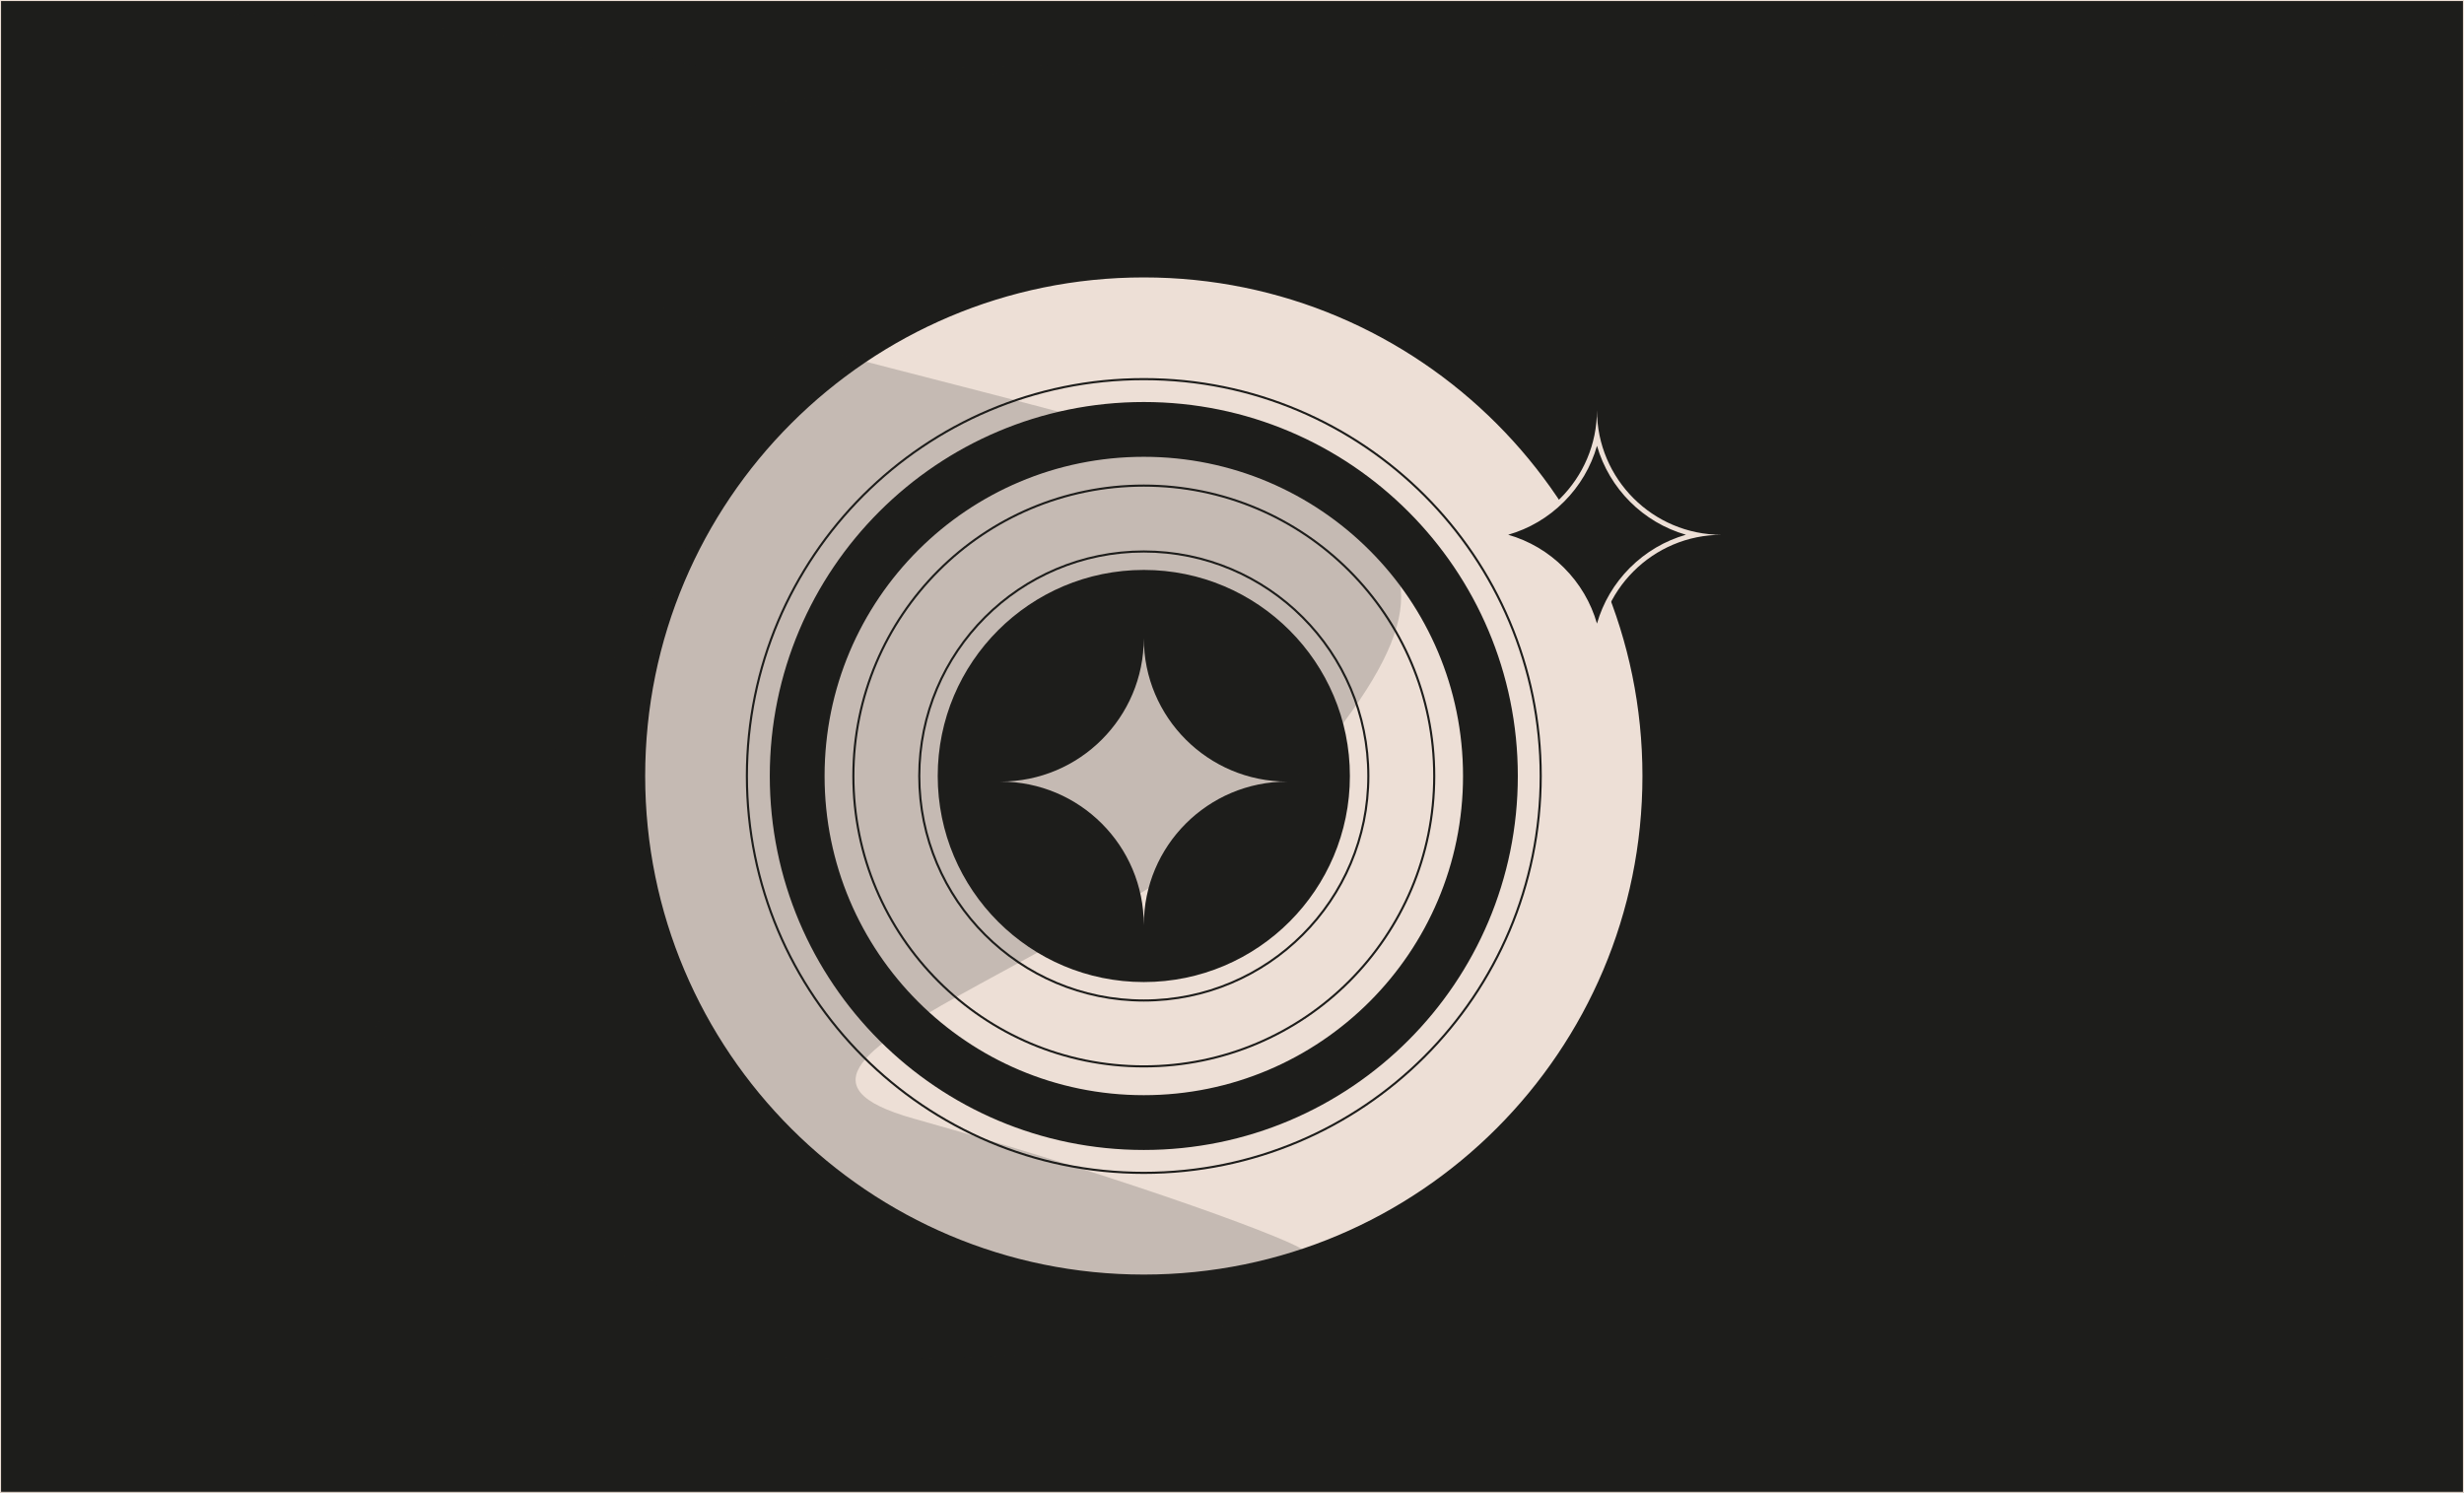
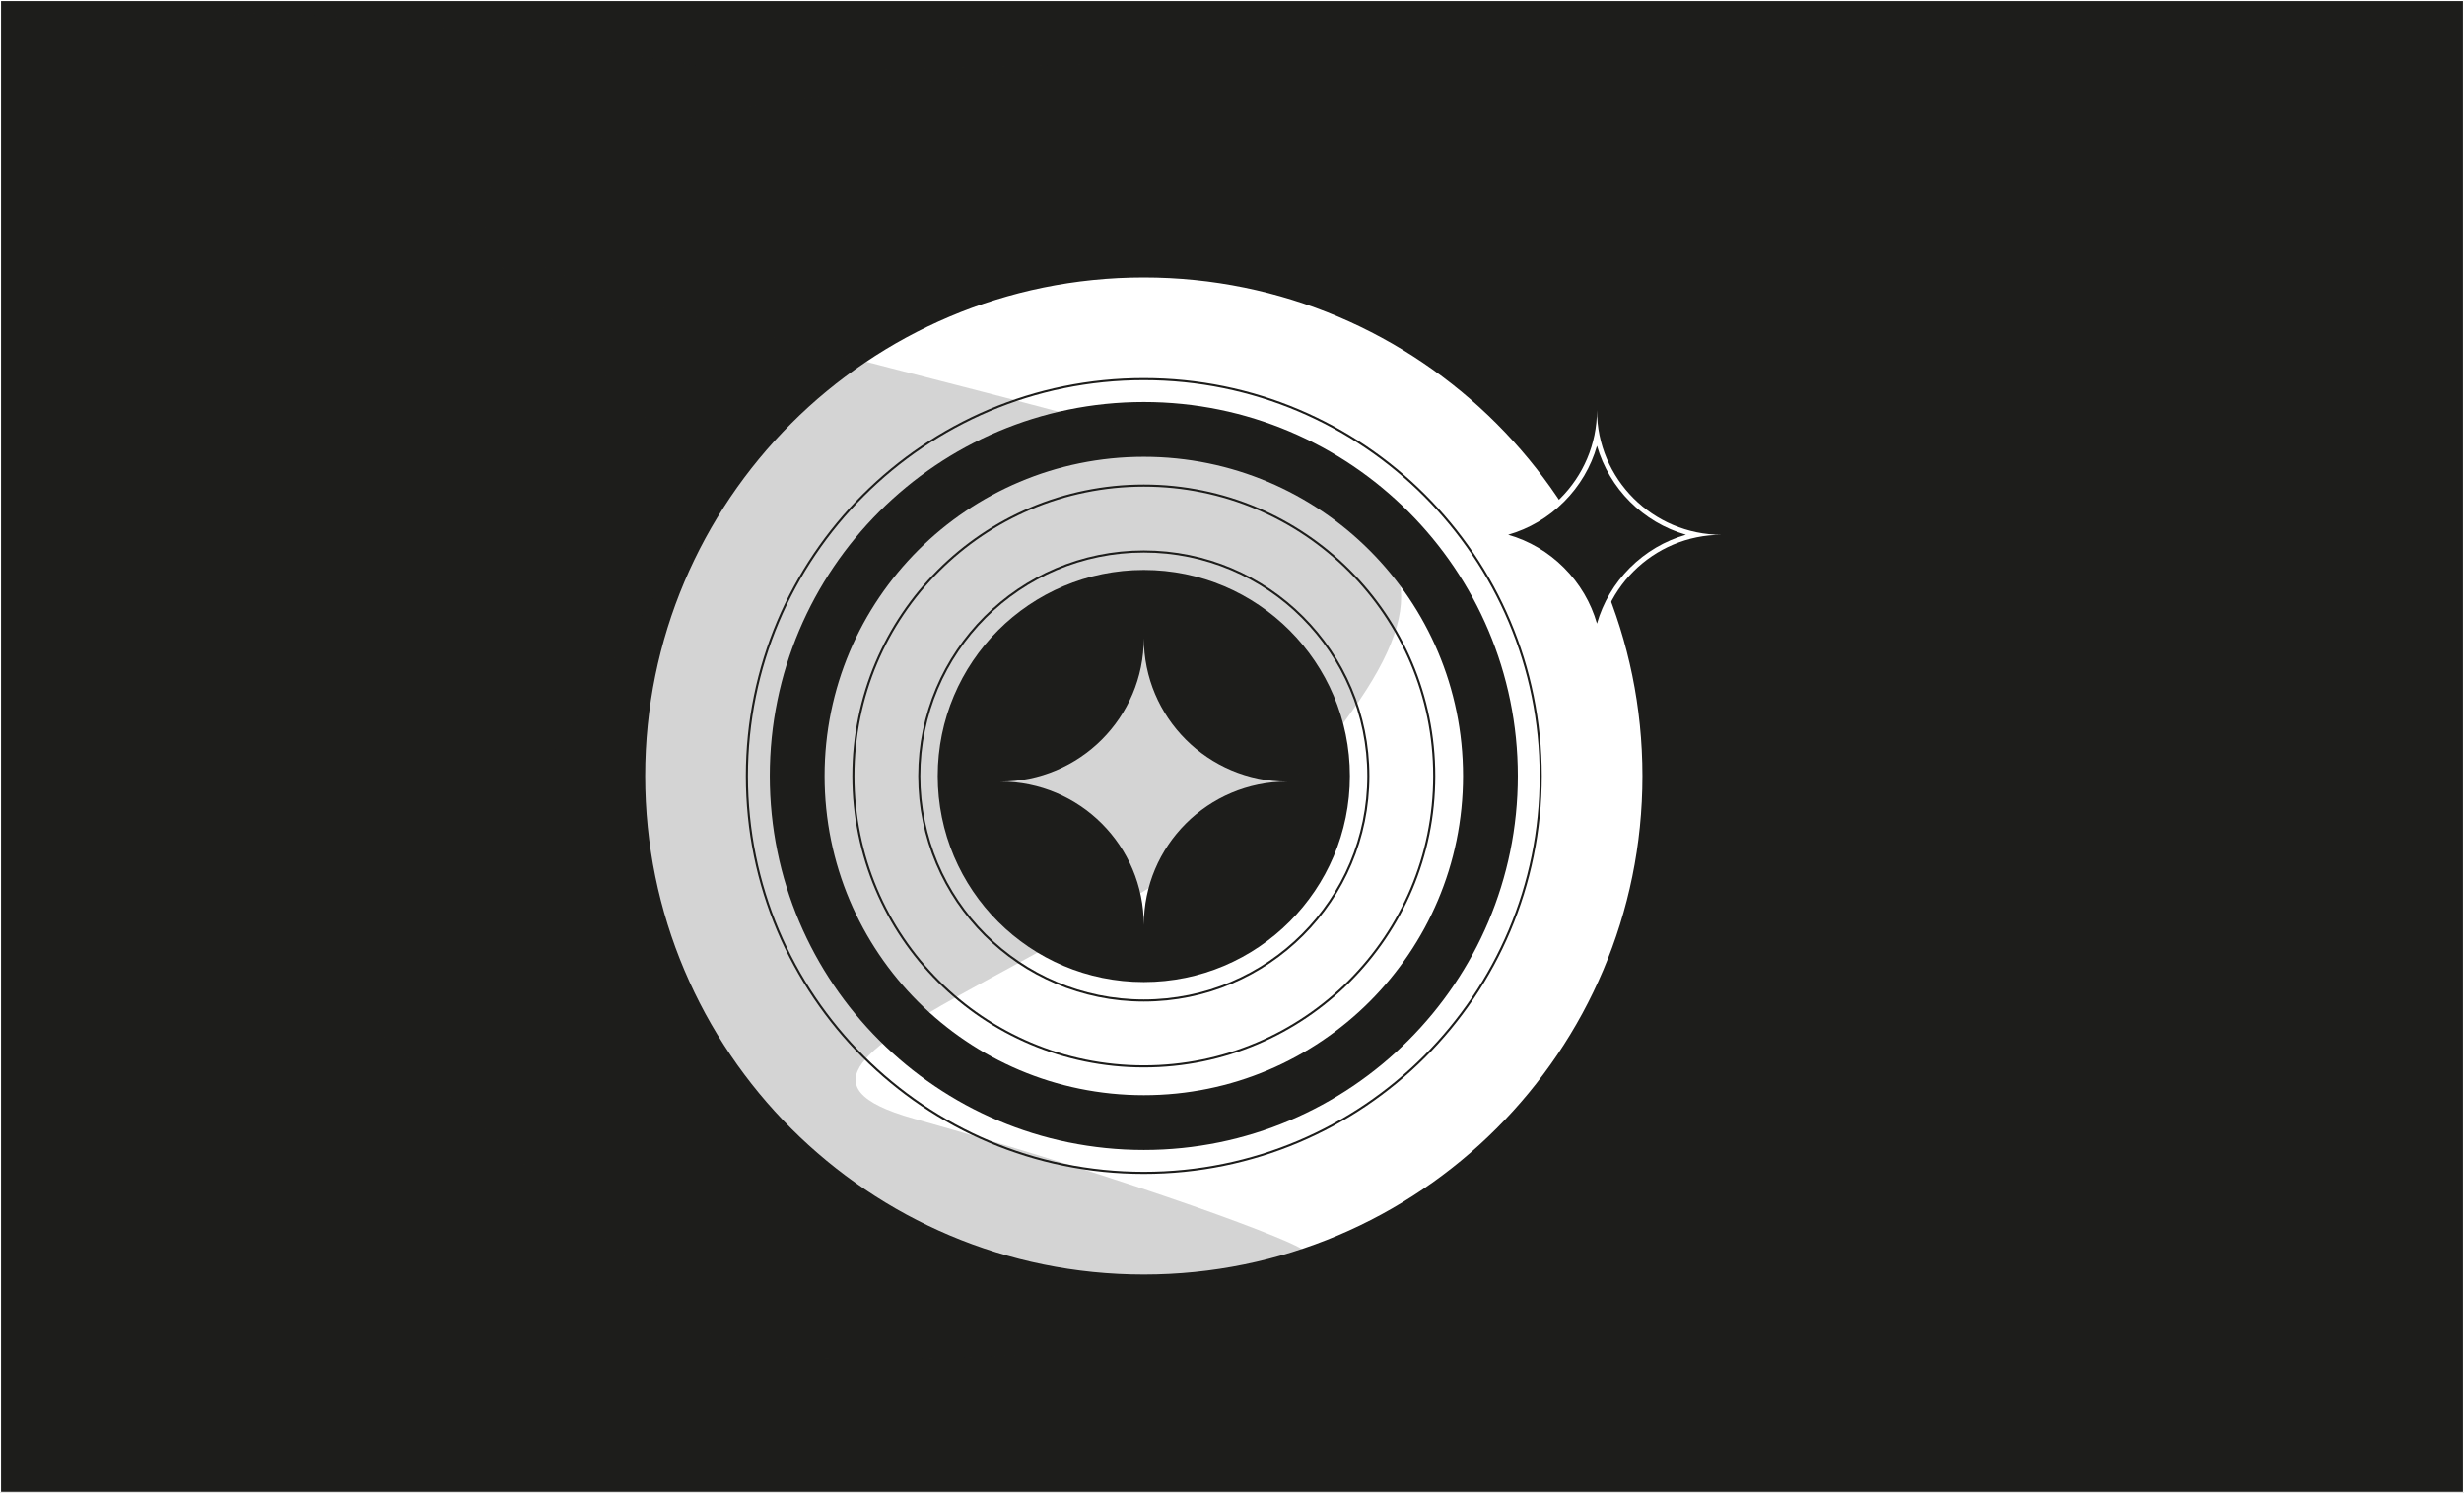
<svg xmlns="http://www.w3.org/2000/svg" viewBox="0 0 492.84 298.63">
  <defs>
-     <style>.e,.f{fill:none;}.f,.g,.h,.i,.j{stroke-miterlimit:10;}.f,.g,.i{stroke:#1d1d1b;}.f,.i,.j{stroke-width:.42px;}.g{stroke-width:.53px;}.g,.k,.i{fill:#eddfd6;}.l,.h,.m,.j{fill:#1d1d1b;}.h{stroke-width:.5px;}.h,.j{stroke:#eddfd6;}.m{opacity:.19;}.n{clip-path:url(#d);}</style>
+     <style>.e,.f{fill:none;}.f,.g,.h,.i,.j{stroke-miterlimit:10;}.f,.g,.i{stroke:#1d1d1b;}.f,.i,.j{stroke-width:.42px;}.g{stroke-width:.53px;}.g,.k,.i{fill:#fff;}.l,.h,.m,.j{fill:#1d1d1b;}.h{stroke-width:.5px;}.h,.j{stroke:#fff;}.m{opacity:.19;}.n{clip-path:url(#d);}</style>
    <clipPath id="d">
      <rect class="e" width="492.84" height="298.63" />
    </clipPath>
  </defs>
  <g id="a" />
  <g id="b">
    <g id="c">
      <g class="n">
        <rect class="j" width="492.84" height="298.63" />
      </g>
      <circle class="g" cx="228.78" cy="155.23" r="100" />
      <circle class="h" cx="228.78" cy="155.23" r="75.06" />
      <circle class="i" cx="228.78" cy="155.23" r="64.06" />
      <circle class="j" cx="228.78" cy="155.23" r="41.43" />
      <path class="k" d="M257.47,156.35c-7.92,0-15.1,3.21-20.29,8.4-5.19,5.19-8.4,12.36-8.4,20.29,0-7.92-3.21-15.1-8.4-20.29-5.18-5.19-12.36-8.4-20.28-8.4,7.92,0,15.1-3.21,20.28-8.4,5.19-5.19,8.4-12.36,8.4-20.28,0,15.84,12.84,28.68,28.69,28.68Z" />
      <path class="m" d="M219.71,12.86S11.31,28.79,135.1,62.31c123.79,33.52,168.38,35.42,133.86,81.95-34.52,46.52-130.9,66.96-86.22,79.5,44.68,12.54,77.71,25.03,77.96,26.43,4.83,27.58-114.08,20.9-114.08,20.9l-71.56-65.47,68.68-106.15S71.38,20.31,59.15,15.22c-67.01-27.91,89.18-.54,89.18-.54l71.38-1.82Z" />
      <circle class="f" cx="228.78" cy="155.23" r="58.09" />
      <circle class="f" cx="228.78" cy="155.23" r="44.91" />
      <g>
        <path class="l" d="M319.43,126.87c-.98-4.87-3.36-9.34-6.95-12.94-3.59-3.59-8.06-5.98-12.93-6.95,4.87-.98,9.34-3.36,12.93-6.95,3.59-3.59,5.98-8.07,6.96-12.94,2.02,9.99,9.91,17.88,19.9,19.89-4.87,.98-9.35,3.36-12.95,6.96-3.59,3.59-5.98,8.07-6.95,12.94Z" />
        <path class="k" d="M319.43,89.19c2.46,8.56,9.22,15.32,17.78,17.78-4.19,1.2-8.02,3.44-11.19,6.6-3.16,3.16-5.4,6.99-6.6,11.17-1.2-4.18-3.44-8.01-6.6-11.17-3.15-3.16-6.98-5.4-11.16-6.6,4.18-1.2,8.01-3.44,11.16-6.6,3.16-3.16,5.41-7,6.6-11.18m0-7.16c0,6.88-2.79,13.12-7.31,17.64-4.51,4.51-10.74,7.31-17.64,7.31,6.89,0,13.13,2.79,17.64,7.31,4.51,4.52,7.31,10.75,7.31,17.64,0-6.89,2.79-13.13,7.31-17.64,4.51-4.51,10.75-7.31,17.64-7.31-13.78,0-24.95-11.17-24.95-24.94h0Z" />
      </g>
      <circle class="f" cx="228.78" cy="155.23" r="79.39" />
    </g>
  </g>
</svg>
